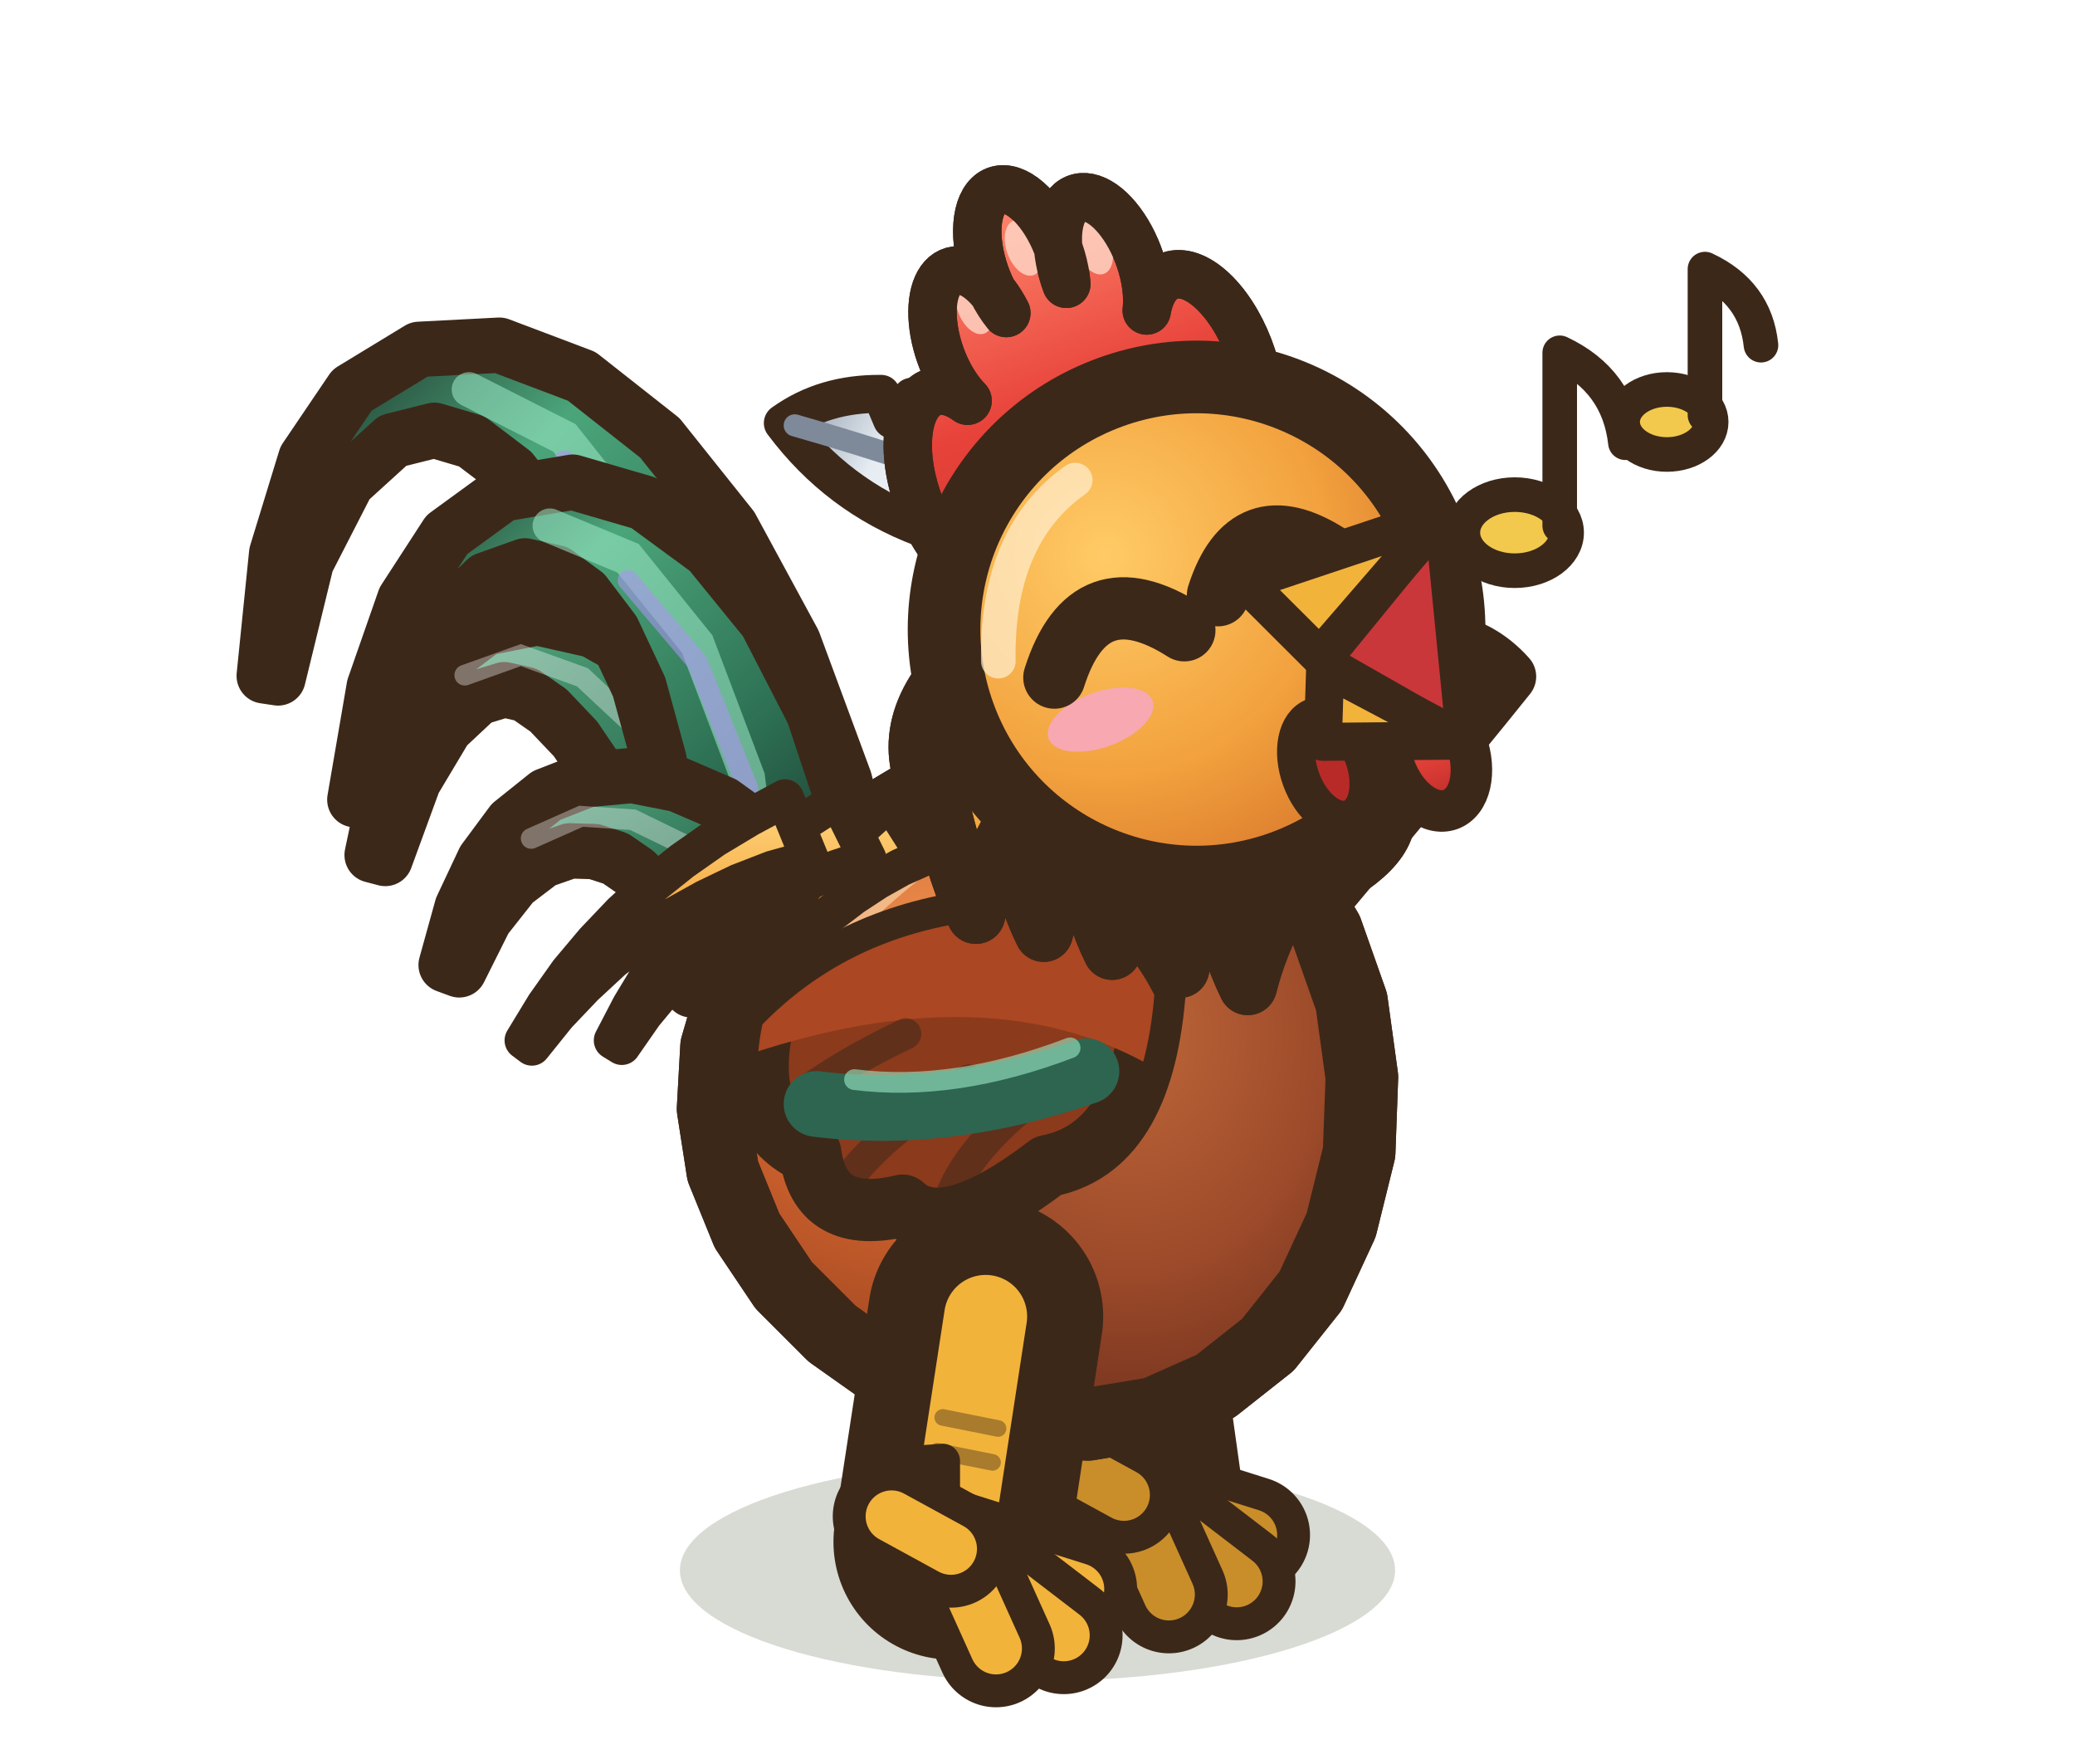
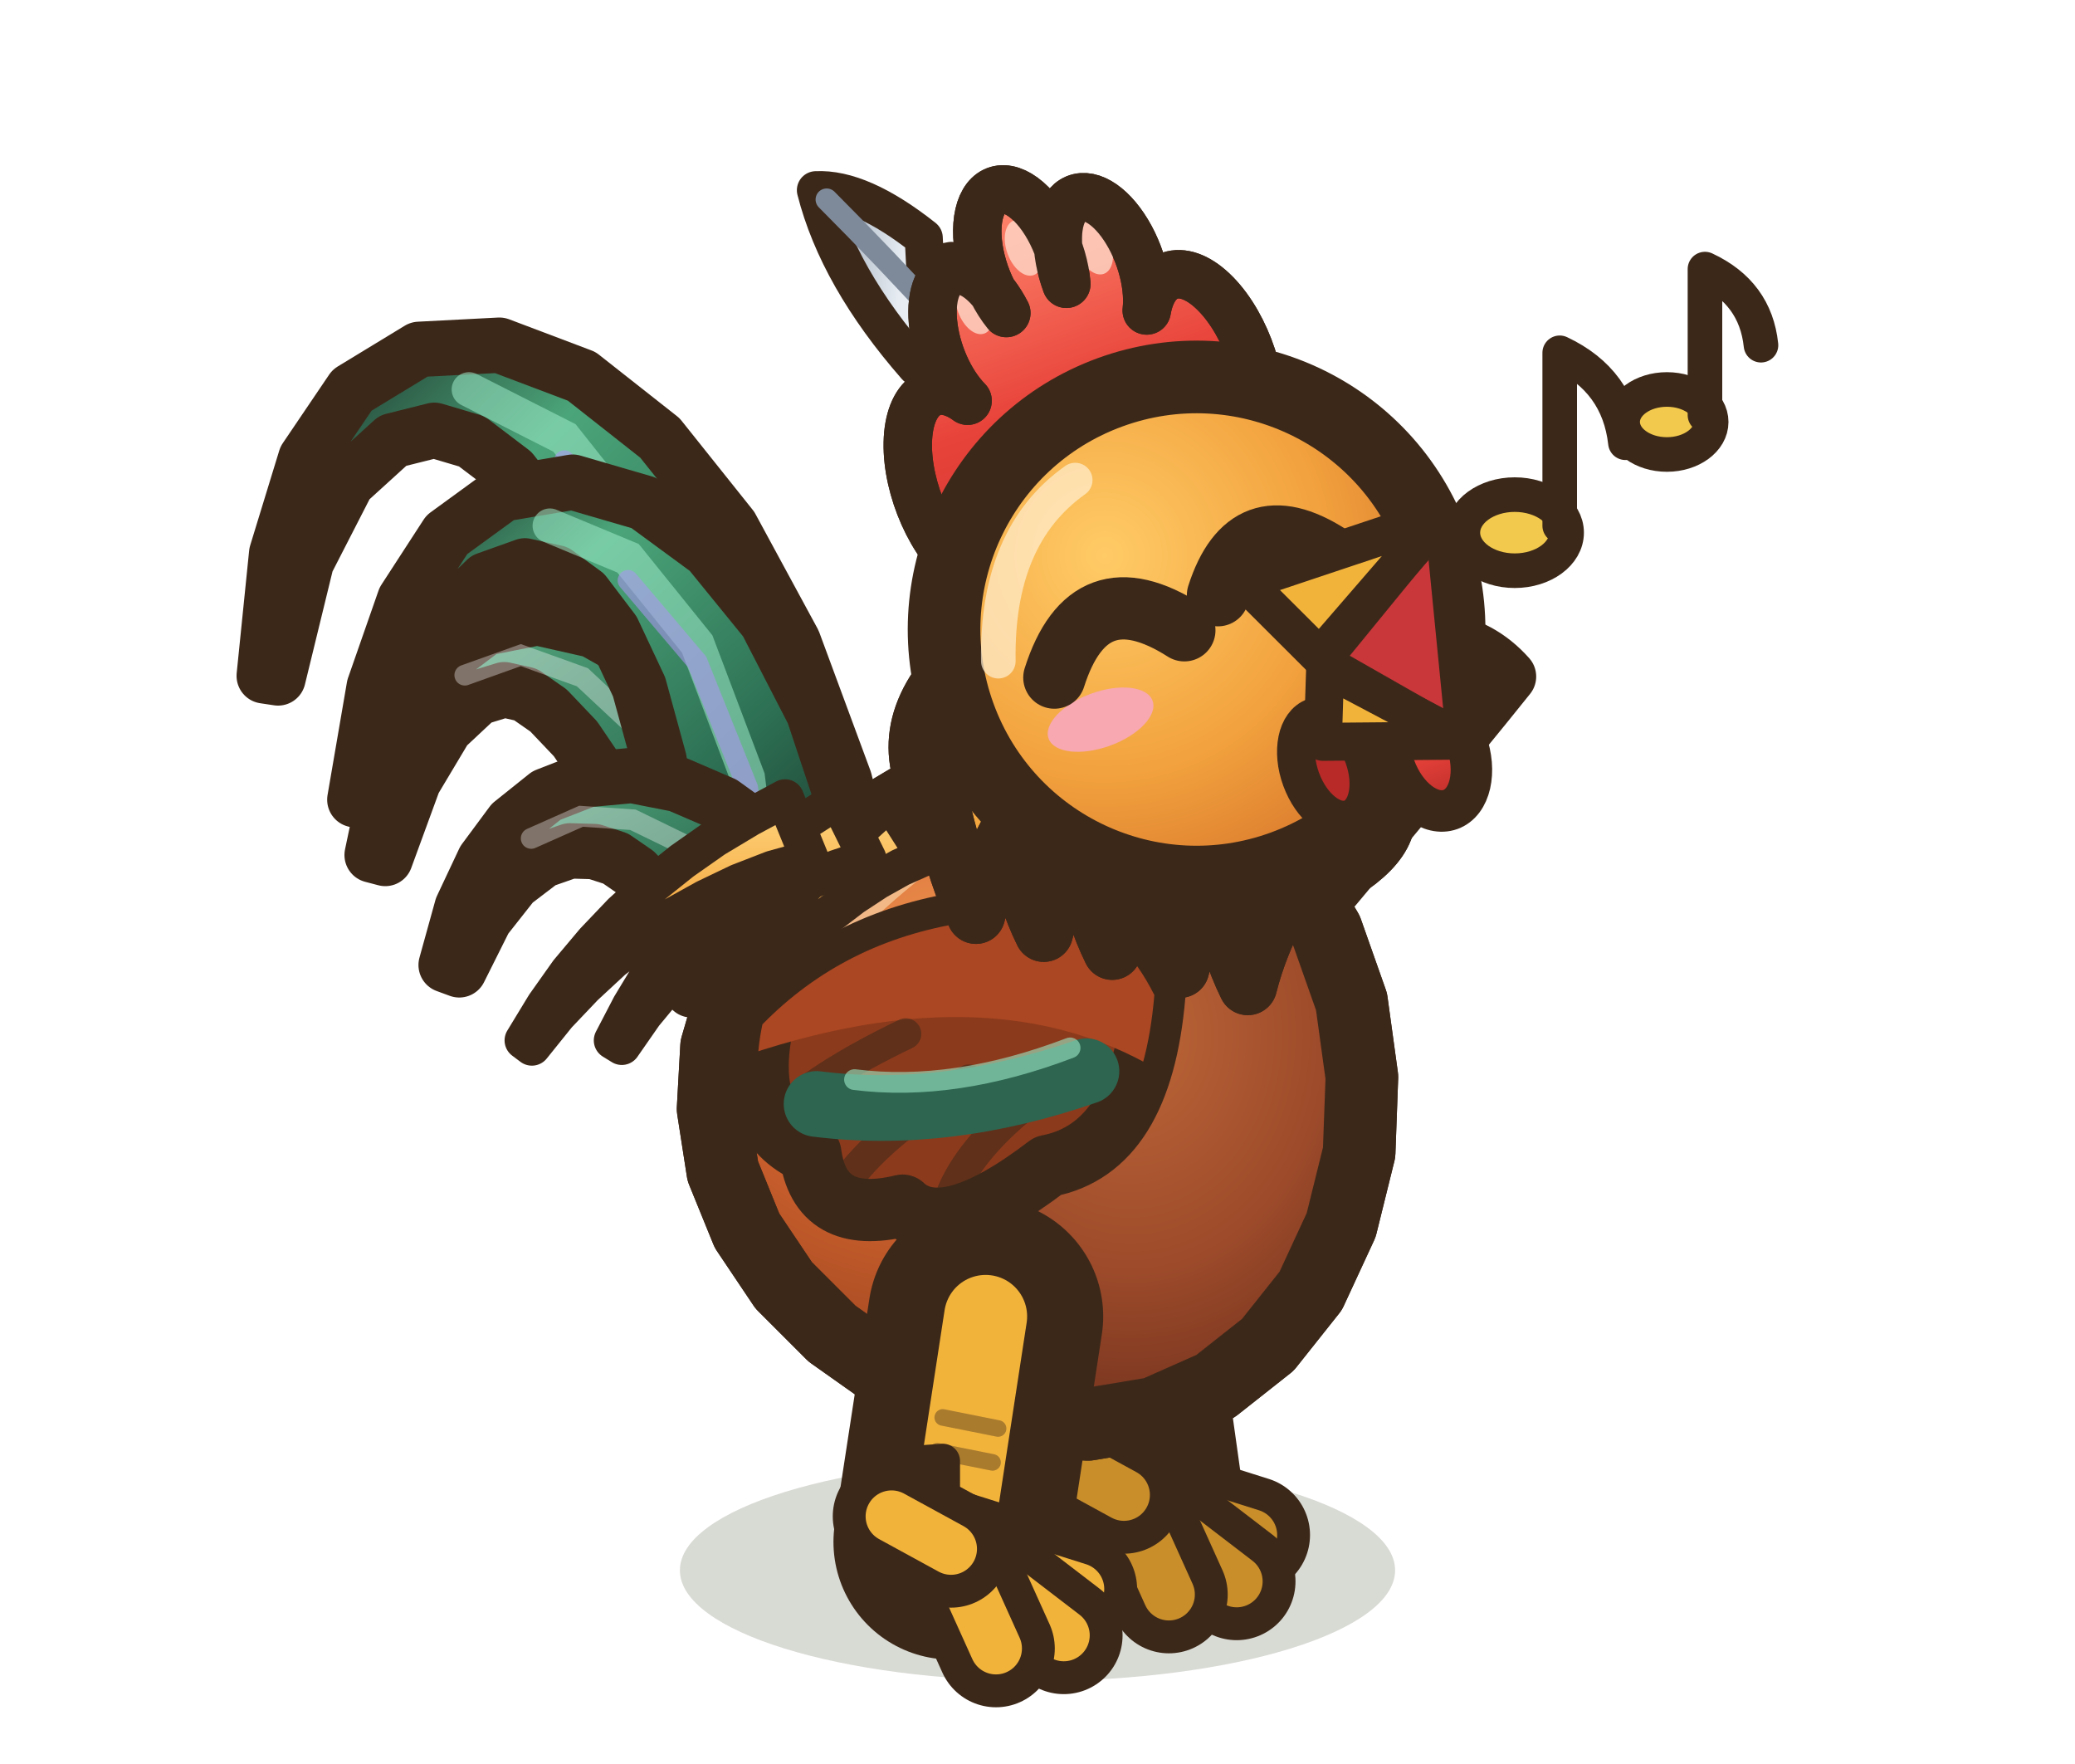
<svg xmlns="http://www.w3.org/2000/svg" width="30" height="25.5" viewBox="-15 -22.5 30 25.5">
  <defs>
    <radialGradient id="coq-avant-joie-co" cx="35%" cy="28%" r="75%">
      <stop offset="0" stop-color="#EC8E4C" />
      <stop offset="0.55" stop-color="#C85E2C" />
      <stop offset="1" stop-color="#913E1C" />
    </radialGradient>
    <radialGradient id="coq-avant-joie-po" cx="40%" cy="30%" r="70%">
      <stop offset="0" stop-color="#BE6638" />
      <stop offset="0.6" stop-color="#9C4A2A" />
      <stop offset="1" stop-color="#74331E" />
    </radialGradient>
    <radialGradient id="coq-avant-joie-te" cx="38%" cy="30%" r="72%">
      <stop offset="0" stop-color="#FFCB66" />
      <stop offset="0.6" stop-color="#F2A23E" />
      <stop offset="1" stop-color="#D9782C" />
    </radialGradient>
    <linearGradient id="coq-avant-joie-q" x1="1" y1="1" x2="0" y2="0">
      <stop offset="0" stop-color="#16211D" />
      <stop offset="0.35" stop-color="#2C6E52" />
      <stop offset="0.7" stop-color="#4BA57A" />
      <stop offset="1" stop-color="#16211D" />
    </linearGradient>
    <linearGradient id="coq-avant-joie-c" x1="1" y1="1" x2="0" y2="0">
      <stop offset="0" stop-color="#1F3D33" />
      <stop offset="0.5" stop-color="#33785A" />
      <stop offset="1" stop-color="#5DB488" />
    </linearGradient>
    <linearGradient id="coq-avant-joie-cr" x1="0" y1="0" x2="0" y2="1">
      <stop offset="0" stop-color="#FF8A70" />
      <stop offset="0.45" stop-color="#E8433A" />
      <stop offset="1" stop-color="#B82A28" />
    </linearGradient>
    <linearGradient id="coq-avant-joie-mo" x1="1" y1="1" x2="0" y2="0">
      <stop offset="0" stop-color="#FFFFFF" />
      <stop offset="0.6" stop-color="#E6ECF2" />
      <stop offset="1" stop-color="#8E9AAA" />
    </linearGradient>
    <linearGradient id="coq-avant-joie-be" x1="0" y1="0" x2="0" y2="1">
      <stop offset="0" stop-color="#FFD474" />
      <stop offset="0.55" stop-color="#F2B33B" />
      <stop offset="1" stop-color="#D08A22" />
    </linearGradient>
    <linearGradient id="coq-avant-joie-ca" x1="0" y1="0" x2="0" y2="1">
      <stop offset="0" stop-color="#FFD67E" />
      <stop offset="0.5" stop-color="#F4A63E" />
      <stop offset="1" stop-color="#DB7428" />
    </linearGradient>
  </defs>
  <ellipse cx="0" cy="0.2" rx="5.17" ry="1.6" fill="rgba(40,55,20,.18)" />
  <ellipse cx="1.59" cy="-0.1" rx="1.5" ry="0.55" fill="rgba(40,55,20,.24)" stroke="none" />
  <path d="M0.75,-4.55 L1.25,-0.99" stroke="#3C2819" stroke-width="3.4" stroke-linecap="round" />
  <path d="M0.75,-4.55 L1.25,-0.99" stroke="#C98E2A" stroke-width="1.2" stroke-linecap="round" />
  <path d="M0.85,-2.24 L0.16,-2.19 L0.85,-1.64 Z" fill="#C98E2A" stroke="#3C2819" stroke-width="0.5" stroke-linejoin="round" stroke-linecap="round" />
  <path d="M0.57,-2.95 L1.38,-2.79" fill="none" stroke="rgba(60,40,25,.4)" stroke-width="0.24" stroke-linecap="round" stroke-linejoin="round" />
  <path d="M0.65,-2.41 L1.45,-2.25" fill="none" stroke="rgba(60,40,25,.4)" stroke-width="0.24" stroke-linecap="round" stroke-linejoin="round" />
  <path d="M0.78,-1.52 L1.58,-1.36" fill="none" stroke="rgba(60,40,25,.4)" stroke-width="0.24" stroke-linecap="round" stroke-linejoin="round" />
  <path d="M1.25,-0.89 l1.84,0.58" fill="none" stroke="#3C2819" stroke-width="1.7" stroke-linecap="round" stroke-linejoin="round" />
  <path d="M1.25,-0.89 l1.84,0.58" fill="none" stroke="#C98E2A" stroke-width="0.75" stroke-linecap="round" stroke-linejoin="round" />
  <path d="M1.25,-0.89 l1.63,1.25" fill="none" stroke="#3C2819" stroke-width="1.7" stroke-linecap="round" stroke-linejoin="round" />
  <path d="M1.25,-0.89 l1.63,1.25" fill="none" stroke="#C98E2A" stroke-width="0.75" stroke-linecap="round" stroke-linejoin="round" />
  <path d="M1.25,-0.89 l0.65,1.44" fill="none" stroke="#3C2819" stroke-width="1.7" stroke-linecap="round" stroke-linejoin="round" />
  <path d="M1.25,-0.89 l0.65,1.44" fill="none" stroke="#C98E2A" stroke-width="0.75" stroke-linecap="round" stroke-linejoin="round" />
  <path d="M1.25,-0.89 l-0.86,-0.47" fill="none" stroke="#3C2819" stroke-width="1.7" stroke-linecap="round" stroke-linejoin="round" />
  <path d="M1.25,-0.89 l-0.86,-0.47" fill="none" stroke="#C98E2A" stroke-width="0.75" stroke-linecap="round" stroke-linejoin="round" />
  <path d="M-2.23,-8.97 L-2.79,-11.22 L-3.53,-13.22 L-4.43,-14.88 L-5.46,-16.17 L-6.59,-17.06 L-7.78,-17.51 L-8.94,-17.45 L-9.91,-16.86 L-10.58,-15.87 L-11,-14.5 L-11.18,-12.73 L-10.98,-12.7 L-10.57,-14.38 L-9.98,-15.53 L-9.32,-16.13 L-8.72,-16.28 L-8.18,-16.12 L-7.6,-15.68 L-7,-14.91 L-6.43,-13.8 L-5.95,-12.36 L-5.62,-10.61 L-5.5,-8.47 Z" fill="url(#coq-avant-joie-q)" stroke="#3C2819" stroke-width="0.8" stroke-linejoin="round" stroke-linecap="round" />
  <path d="M-3.87,-8.72 L-4.49,-12.02 L-5.54,-14.53 L-6.84,-16.17 L-8.22,-16.87" fill="none" stroke="#9CEBC8" stroke-width="0.5" stroke-linecap="round" opacity="0.55" />
  <path d="M-3.87,-8.72 L-4.49,-11.87 L-5.54,-14.27 L-6.84,-15.84" fill="none" stroke="#A894EC" stroke-width="0.3" stroke-linecap="round" opacity="0.6" />
  <path d="M-2.73,-9.25 L-3.44,-10.4 L-4.16,-11.43 L-4.9,-12.28 L-5.65,-12.95 L-6.43,-13.39 L-7.23,-13.57 L-7.99,-13.42 L-8.6,-12.96 L-9.04,-12.27 L-9.37,-11.33 L-9.62,-10.14 L-9.43,-10.09 L-9.02,-11.21 L-8.56,-11.98 L-8.1,-12.41 L-7.71,-12.53 L-7.4,-12.46 L-7.07,-12.23 L-6.68,-11.82 L-6.26,-11.2 L-5.82,-10.39 L-5.4,-9.39 L-5,-8.19 Z" fill="url(#coq-avant-joie-c)" stroke="#3C2819" stroke-width="0.8" stroke-linejoin="round" stroke-linecap="round" />
  <path d="M-3.87,-8.72 L-4.74,-10.5 L-5.66,-11.85 L-6.58,-12.71 L-7.47,-13.03 L-8.28,-12.74" fill="none" stroke="rgba(255,255,255,.35)" stroke-width="0.3" stroke-linecap="round" />
  <path d="M-2.37,-8.85 L-2.71,-10.61 L-3.24,-12.2 L-3.92,-13.52 L-4.75,-14.54 L-5.69,-15.23 L-6.72,-15.53 L-7.73,-15.36 L-8.54,-14.77 L-9.15,-13.83 L-9.59,-12.57 L-9.87,-10.94 L-9.67,-10.89 L-9.2,-12.44 L-8.6,-13.51 L-7.97,-14.12 L-7.41,-14.32 L-6.96,-14.22 L-6.55,-13.92 L-6.14,-13.38 L-5.76,-12.57 L-5.47,-11.51 L-5.32,-10.2 L-5.36,-8.58 Z" fill="url(#coq-avant-joie-q)" stroke="#3C2819" stroke-width="0.8" stroke-linejoin="round" stroke-linecap="round" />
  <path d="M-3.87,-8.72 L-4.19,-11.26 L-4.92,-13.19 L-5.92,-14.43 L-7.05,-14.9" fill="none" stroke="#9CEBC8" stroke-width="0.5" stroke-linecap="round" opacity="0.55" />
  <path d="M-3.87,-8.72 L-4.19,-11.11 L-4.92,-12.93 L-5.92,-14.11" fill="none" stroke="#A894EC" stroke-width="0.3" stroke-linecap="round" opacity="0.6" />
  <path d="M-2.86,-9.28 L-3.36,-9.88 L-3.94,-10.44 L-4.55,-10.88 L-5.2,-11.16 L-5.86,-11.29 L-6.51,-11.23 L-7.1,-11 L-7.6,-10.6 L-8,-10.06 L-8.32,-9.38 L-8.55,-8.55 L-8.36,-8.48 L-7.99,-9.22 L-7.58,-9.74 L-7.16,-10.06 L-6.76,-10.2 L-6.41,-10.19 L-6.1,-10.09 L-5.81,-9.89 L-5.53,-9.6 L-5.27,-9.23 L-5.05,-8.77 L-4.87,-8.15 Z" fill="url(#coq-avant-joie-c)" stroke="#3C2819" stroke-width="0.8" stroke-linejoin="round" stroke-linecap="round" />
  <path d="M-3.87,-8.72 L-4.43,-9.63 L-5.11,-10.29 L-5.85,-10.65 L-6.6,-10.7 L-7.32,-10.38" fill="none" stroke="rgba(255,255,255,.35)" stroke-width="0.3" stroke-linecap="round" />
  <path d="M0.76,-10.41 Q5.21,-14.52 6.81,-12.72 Q5.61,-11.22 2.77,-7.86 Z" fill="#702E16" stroke="#3C2819" stroke-width="0.8" stroke-linejoin="round" stroke-linecap="round" />
  <path d="M4.69,-6.93 L4.65,-5.84 L4.39,-4.79 L3.95,-3.84 L3.33,-3.06 L2.57,-2.46 L1.69,-2.07 L0.73,-1.91 L-0.25,-1.96 L-1.23,-2.21 L-2.15,-2.64 L-2.97,-3.22 L-3.67,-3.92 L-4.2,-4.71 L-4.55,-5.57 L-4.69,-6.47 L-4.64,-7.37 L-4.38,-8.26 L-3.93,-9.1 L-3.31,-9.87 L-2.54,-10.53 L-1.67,-11.05 L-0.73,-11.39 L0.25,-11.54 L1.22,-11.47 L2.13,-11.18 L2.95,-10.66 L3.65,-9.94 L4.18,-9.04 L4.54,-8.02 Z" fill="url(#coq-avant-joie-co)" stroke="#3C2819" stroke-width="1.05" stroke-linejoin="round" stroke-linecap="round" />
  <clipPath id="coq-avant-joie-cb">
    <path d="M4.69,-6.93 L4.65,-5.84 L4.39,-4.79 L3.95,-3.84 L3.33,-3.06 L2.57,-2.46 L1.69,-2.07 L0.73,-1.91 L-0.25,-1.96 L-1.23,-2.21 L-2.15,-2.64 L-2.97,-3.22 L-3.67,-3.92 L-4.2,-4.71 L-4.55,-5.57 L-4.69,-6.47 L-4.64,-7.37 L-4.38,-8.26 L-3.93,-9.1 L-3.31,-9.87 L-2.54,-10.53 L-1.67,-11.05 L-0.73,-11.39 L0.25,-11.54 L1.22,-11.47 L2.13,-11.18 L2.95,-10.66 L3.65,-9.94 L4.18,-9.04 L4.54,-8.02 Z" />
  </clipPath>
  <g clip-path="url(#coq-avant-joie-cb)">
    <ellipse cx="2.02" cy="-5.9" rx="3.38" ry="4.08" fill="url(#coq-avant-joie-po)" />
    <path d="M-2.94,-9.04 Q-0.7,-11.33 1.41,-11.35" fill="none" stroke="rgba(255,230,190,.55)" stroke-width="0.55" stroke-linecap="round" stroke-linejoin="round" />
  </g>
  <path d="M4.69,-6.93 L4.65,-5.84 L4.39,-4.79 L3.95,-3.84 L3.33,-3.06 L2.57,-2.46 L1.69,-2.07 L0.73,-1.91 L-0.25,-1.96 L-1.23,-2.21 L-2.15,-2.64 L-2.97,-3.22 L-3.67,-3.92 L-4.2,-4.71 L-4.55,-5.57 L-4.69,-6.47 L-4.64,-7.37 L-4.38,-8.26 L-3.93,-9.1 L-3.31,-9.87 L-2.54,-10.53 L-1.67,-11.05 L-0.73,-11.39 L0.25,-11.54 L1.22,-11.47 L2.13,-11.18 L2.95,-10.66 L3.65,-9.94 L4.18,-9.04 L4.54,-8.02 Z" fill="none" stroke="#3C2819" stroke-width="1.05" stroke-linejoin="round" stroke-linecap="round" />
  <path d="M-2.13,-10.92 L-2.44,-10.64 L-2.77,-10.34 L-3.09,-10.02 L-3.4,-9.66 L-3.69,-9.28 L-3.96,-8.86 L-4.19,-8.42 L-4.39,-7.95 L-4.54,-7.45 L-4.4,-7.39 L-4.18,-7.85 L-3.93,-8.27 L-3.64,-8.65 L-3.33,-8.98 L-3.01,-9.28 L-2.67,-9.54 L-2.32,-9.77 L-1.98,-9.96 L-1.62,-10.12 Z" fill="url(#coq-avant-joie-ca)" stroke="#3C2819" stroke-width="0.55" stroke-linejoin="round" stroke-linecap="round" />
  <path d="M-2.88,-10.94 L-3.3,-10.67 L-3.73,-10.37 L-4.14,-10.04 L-4.54,-9.68 L-4.91,-9.3 L-5.27,-8.88 L-5.59,-8.44 L-5.88,-7.96 L-6.14,-7.46 L-6.01,-7.38 L-5.69,-7.84 L-5.35,-8.25 L-4.98,-8.63 L-4.6,-8.96 L-4.19,-9.26 L-3.77,-9.52 L-3.34,-9.75 L-2.91,-9.94 L-2.46,-10.09 Z" fill="url(#coq-avant-joie-ca)" stroke="#3C2819" stroke-width="0.55" stroke-linejoin="round" stroke-linecap="round" />
  <path d="M-3.65,-10.96 L-4.17,-10.68 L-4.67,-10.38 L-5.14,-10.05 L-5.59,-9.69 L-6.01,-9.31 L-6.41,-8.89 L-6.78,-8.45 L-7.12,-7.97 L-7.43,-7.46 L-7.31,-7.37 L-6.94,-7.83 L-6.55,-8.24 L-6.14,-8.62 L-5.71,-8.95 L-5.27,-9.25 L-4.8,-9.51 L-4.32,-9.74 L-3.83,-9.93 L-3.29,-10.08 Z" fill="url(#coq-avant-joie-ca)" stroke="#3C2819" stroke-width="0.55" stroke-linejoin="round" stroke-linecap="round" />
  <g transform="rotate(16 1.59 -7.77)">
    <path d="M1.59,-8.13 Q0.26,-9.57 -1.34,-8.38 Q-2.94,-7.64 -3.74,-6.16 Q-3.63,-4.7 -2.56,-4.56 Q-2.14,-3.59 -1.07,-4.2 Q-0.33,-3.82 0.79,-5.33 Q2.02,-5.95 1.59,-8.13 Z" fill="#8C3A1C" stroke="#3C2819" stroke-width="0.9" stroke-linejoin="round" stroke-linecap="round" />
    <clipPath id="coq-avant-joie-ai">
      <path d="M1.59,-8.13 Q0.26,-9.57 -1.34,-8.38 Q-2.94,-7.64 -3.74,-6.16 Q-3.63,-4.7 -2.56,-4.56 Q-2.14,-3.59 -1.07,-4.2 Q-0.33,-3.82 0.79,-5.33 Q2.02,-5.95 1.59,-8.13 Z" />
    </clipPath>
    <g clip-path="url(#coq-avant-joie-ai)">
      <path d="M2.13,-8.65 Q-0.54,-9.79 -4.27,-6.35 L-4.27,-5.36 Q-0.81,-7.94 2.13,-7.05 Z" fill="#AB4722" />
    </g>
    <path d="M-1.71,-6.6 Q-2.78,-5.65 -3.2,-4.9" fill="none" stroke="rgba(60,40,25,.55)" stroke-width="0.45" stroke-linecap="round" stroke-linejoin="round" />
    <path d="M-0.65,-6.21 Q-1.61,-5.19 -1.93,-4.36" fill="none" stroke="rgba(60,40,25,.55)" stroke-width="0.45" stroke-linecap="round" stroke-linejoin="round" />
    <path d="M0.42,-6.35 Q-0.33,-5.38 -0.43,-4.6" fill="none" stroke="rgba(60,40,25,.55)" stroke-width="0.45" stroke-linecap="round" stroke-linejoin="round" />
    <path d="M0.95,-6.8 Q-0.81,-5.56 -2.67,-5.27" fill="none" stroke="#2D6550" stroke-width="0.95" stroke-linecap="round" stroke-linejoin="round" />
    <path d="M0.63,-7.06 Q-0.81,-5.98 -2.24,-5.76" fill="none" stroke="#9CEBC8" stroke-width="0.3" stroke-linecap="round" stroke-linejoin="round" opacity="0.6" />
  </g>
  <path d="M-1.17,-12.9 Q-2.17,-11.83 -1.38,-10.75 Q-1.14,-9.78 -0.89,-9.28 Q-0.74,-9.88 -0.4,-10.5 Q-0.16,-9.52 0.09,-9.02 Q0.24,-9.62 0.59,-10.24 Q0.83,-9.26 1.08,-8.76 Q1.23,-9.36 1.57,-9.98 Q1.81,-9 2.06,-8.5 Q2.21,-9.1 2.55,-9.72 Q2.79,-8.75 3.04,-8.25 Q3.19,-8.85 3.53,-9.47 Q4.98,-10.06 5.04,-10.66 Z" fill="url(#coq-avant-joie-ca)" stroke="#3C2819" stroke-width="0.85" stroke-linejoin="round" stroke-linecap="round" />
  <clipPath id="coq-avant-joie-cac">
    <path d="M-1.17,-12.9 Q-2.17,-11.83 -1.38,-10.75 Q-1.14,-9.78 -0.89,-9.28 Q-0.74,-9.88 -0.4,-10.5 Q-0.16,-9.52 0.09,-9.02 Q0.24,-9.62 0.59,-10.24 Q0.83,-9.26 1.08,-8.76 Q1.23,-9.36 1.57,-9.98 Q1.81,-9 2.06,-8.5 Q2.21,-9.1 2.55,-9.72 Q2.79,-8.75 3.04,-8.25 Q3.19,-8.85 3.53,-9.47 Q4.98,-10.06 5.04,-10.66 Z" />
  </clipPath>
  <g clip-path="url(#coq-avant-joie-cac)">
    <path d="M0.07,-11.25 Q0.14,-10.42 -0.4,-9.6" fill="none" stroke="#C25E22" stroke-width="0.32" stroke-linecap="round" stroke-linejoin="round" />
    <path d="M1.62,-10.69 Q1.53,-9.98 0.83,-9.28" fill="none" stroke="#C25E22" stroke-width="0.32" stroke-linecap="round" stroke-linejoin="round" />
    <path d="M3.18,-10.13 Q2.92,-9.54 2.06,-8.95" fill="none" stroke="#C25E22" stroke-width="0.32" stroke-linecap="round" stroke-linejoin="round" />
  </g>
  <path d="M-1.17,-12.9 Q-2.17,-11.83 -1.38,-10.75 Q-1.14,-9.78 -0.89,-9.28 Q-0.74,-9.88 -0.4,-10.5 Q-0.16,-9.52 0.09,-9.02 Q0.24,-9.62 0.59,-10.24 Q0.83,-9.26 1.08,-8.76 Q1.23,-9.36 1.57,-9.98 Q1.81,-9 2.06,-8.5 Q2.21,-9.1 2.55,-9.72 Q2.79,-8.75 3.04,-8.25 Q3.19,-8.85 3.53,-9.47 Q4.98,-10.06 5.04,-10.66 Z" fill="none" stroke="#3C2819" stroke-width="0.85" stroke-linejoin="round" stroke-linecap="round" />
  <g transform="rotate(-20 2.3 -13.4)">
-     <path d="M0.49,-16.04 Q0.73,-17.18 -0.42,-17.97 L-0.8,-17.76 L-0.82,-18.16 Q-1.59,-18.45 -2.3,-18.25 Q-1.92,-16.99 -0.93,-16.14 Q-0.15,-15.72 0.49,-16.04 Z" fill="url(#coq-avant-joie-mo)" stroke="#3C2819" stroke-width="0.55" stroke-linejoin="round" stroke-linecap="round" />
-     <path d="M1.1,-15.55 Q-0.53,-16.99 -2.15,-18.16" fill="none" stroke="#7E8A9A" stroke-width="0.32" stroke-linecap="round" stroke-linejoin="round" />
+     <path d="M0.94,-17.31 Q1.44,-18.2 0.79,-19.62 L0.41,-19.68 L0.53,-20.07 Q-0.08,-21.06 -0.7,-21.25 Q-0.83,-19.96 -0.21,-18.36 Q0.29,-17.44 0.94,-17.31 Z" fill="url(#coq-avant-joie-mo)" stroke="#3C2819" stroke-width="0.55" stroke-linejoin="round" stroke-linecap="round" />
+     <path d="M1.3,-16.45 Q0.41,-18.9 -0.6,-21.07" fill="none" stroke="#7E8A9A" stroke-width="0.32" stroke-linecap="round" stroke-linejoin="round" />
    <path d="M4.28,-13.48 L4.16,-15.86 A0.56,1.1 0 1,0 3.2,-17.98 A0.56,1.1 0 1,0 2.24,-18.74 A0.56,1.1 0 1,0 1.28,-18.64 A0.56,1.1 0 1,0 0.32,-17.64 A0.56,1.1 0 1,0 -0.56,-15.36 Q-1.04,-14.86 -0.88,-13.36 L-0.24,-13.34 Z" fill="url(#coq-avant-joie-cr)" stroke="#3C2819" stroke-width="0.7" stroke-linejoin="round" stroke-linecap="round" />
    <clipPath id="coq-avant-joie-crc">
      <path d="M4.28,-13.48 L4.16,-15.86 A0.56,1.1 0 1,0 3.2,-17.98 A0.56,1.1 0 1,0 2.24,-18.74 A0.56,1.1 0 1,0 1.28,-18.64 A0.56,1.1 0 1,0 0.32,-17.64 A0.56,1.1 0 1,0 -0.56,-15.36 Q-1.04,-14.86 -0.88,-13.36 L-0.24,-13.34 Z" />
    </clipPath>
    <g clip-path="url(#coq-avant-joie-crc)">
      <ellipse cx="2.8" cy="-19.11" rx="0.25" ry="0.42" fill="rgba(255,224,208,.75)" stroke="none" />
      <ellipse cx="1.84" cy="-19.44" rx="0.25" ry="0.42" fill="rgba(255,224,208,.75)" stroke="none" />
      <ellipse cx="0.88" cy="-18.89" rx="0.25" ry="0.42" fill="rgba(255,224,208,.75)" stroke="none" />
    </g>
    <path d="M4.28,-13.48 L4.16,-15.86 A0.56,1.1 0 1,0 3.2,-17.98 A0.56,1.1 0 1,0 2.24,-18.74 A0.56,1.1 0 1,0 1.28,-18.64 A0.56,1.1 0 1,0 0.32,-17.64 A0.56,1.1 0 1,0 -0.56,-15.36 Q-1.04,-14.86 -0.88,-13.36 L-0.24,-13.34 Z" fill="none" stroke="#3C2819" stroke-width="0.7" stroke-linejoin="round" stroke-linecap="round" />
    <ellipse cx="2.3" cy="-13.4" rx="3.65" ry="3.65" fill="url(#coq-avant-joie-te)" stroke="#3C2819" stroke-width="1.05" stroke-linejoin="round" stroke-linecap="round" />
    <path d="M-0.55,-13.95 Q0.04,-15.66 1.39,-16.03" fill="none" stroke="rgba(255,240,210,.7)" stroke-width="0.5" stroke-linecap="round" stroke-linejoin="round" />
    <ellipse cx="0.55" cy="-12.65" rx="0.8" ry="0.4" fill="#F7A8B0" stroke="none" />
    <ellipse cx="4.49" cy="-12.9" rx="0.6" ry="0.32" fill="#F7A8B0" stroke="none" />
    <path d="M0.13,-13.45 Q1.132,-14.75 2.13,-13.45" fill="none" stroke="#3C2819" stroke-width="0.9" stroke-linejoin="round" stroke-linecap="round" />
    <path d="M2.76,-13.76 Q3.614,-14.86 4.46,-13.76" fill="none" stroke="#3C2819" stroke-width="0.9" stroke-linejoin="round" stroke-linecap="round" />
    <ellipse cx="3.46" cy="-10.85" rx="0.48" ry="0.78" fill="#B82A28" stroke="#3C2819" stroke-width="0.55" stroke-linejoin="round" stroke-linecap="round" />
    <ellipse cx="4.86" cy="-10.55" rx="0.55" ry="0.85" fill="url(#coq-avant-joie-cr)" stroke="#3C2819" stroke-width="0.6" stroke-linejoin="round" stroke-linecap="round" />
    <path d="M3.87,-12.35 L6.19,-13.73 L5.38,-10.57 Z" fill="#C9373A" stroke="#3C2819" stroke-width="0.5" stroke-linejoin="round" stroke-linecap="round" />
    <path d="M3.19,-13.81 L6.19,-13.73 L3.84,-12.42 Z" fill="#F2B33B" stroke="#3C2819" stroke-width="0.55" stroke-linejoin="round" stroke-linecap="round" />
    <path d="M3.86,-12.25 L5.38,-10.57 L3.46,-11.25 Z" fill="#F2B33B" stroke="#3C2819" stroke-width="0.55" stroke-linejoin="round" stroke-linecap="round" />
  </g>
  <ellipse cx="-0.91" cy="-0.1" rx="1.5" ry="0.55" fill="rgba(40,55,20,.24)" stroke="none" />
  <path d="M-0.75,-3.47 L-1.25,-0.21" stroke="#3C2819" stroke-width="3.4" stroke-linecap="round" />
  <path d="M-0.75,-3.47 L-1.25,-0.21" stroke="#F2B33B" stroke-width="1.2" stroke-linecap="round" />
  <path d="M-1.37,-1.38 L-2.06,-1.33 L-1.37,-0.78 Z" fill="#F2B33B" stroke="#3C2819" stroke-width="0.5" stroke-linejoin="round" stroke-linecap="round" />
  <path d="M-1.37,-2.01 L-0.57,-1.85" fill="none" stroke="rgba(60,40,25,.4)" stroke-width="0.24" stroke-linecap="round" stroke-linejoin="round" />
  <path d="M-1.45,-1.52 L-0.65,-1.36" fill="none" stroke="rgba(60,40,25,.4)" stroke-width="0.24" stroke-linecap="round" stroke-linejoin="round" />
  <path d="M-1.58,-0.7 L-0.77,-0.54" fill="none" stroke="rgba(60,40,25,.4)" stroke-width="0.24" stroke-linecap="round" stroke-linejoin="round" />
  <path d="M-1.25,-0.11 l1.84,0.58" fill="none" stroke="#3C2819" stroke-width="1.7" stroke-linecap="round" stroke-linejoin="round" />
  <path d="M-1.25,-0.11 l1.84,0.58" fill="none" stroke="#F2B33B" stroke-width="0.75" stroke-linecap="round" stroke-linejoin="round" />
  <path d="M-1.25,-0.11 l1.63,1.25" fill="none" stroke="#3C2819" stroke-width="1.7" stroke-linecap="round" stroke-linejoin="round" />
  <path d="M-1.25,-0.11 l1.63,1.25" fill="none" stroke="#F2B33B" stroke-width="0.75" stroke-linecap="round" stroke-linejoin="round" />
  <path d="M-1.25,-0.11 l0.65,1.44" fill="none" stroke="#3C2819" stroke-width="1.7" stroke-linecap="round" stroke-linejoin="round" />
  <path d="M-1.25,-0.11 l0.65,1.44" fill="none" stroke="#F2B33B" stroke-width="0.75" stroke-linecap="round" stroke-linejoin="round" />
  <path d="M-1.25,-0.11 l-0.86,-0.47" fill="none" stroke="#3C2819" stroke-width="1.7" stroke-linecap="round" stroke-linejoin="round" />
  <path d="M-1.25,-0.11 l-0.86,-0.47" fill="none" stroke="#F2B33B" stroke-width="0.75" stroke-linecap="round" stroke-linejoin="round" />
  <ellipse cx="6.9" cy="-14.8" rx="0.75" ry="0.55" fill="#F2C94C" stroke="#3C2819" stroke-width="0.5" stroke-linejoin="round" stroke-linecap="round" />
  <path d="M7.55,-14.9 L7.55,-17.4 Q8.4,-17 8.5,-16.1" fill="none" stroke="#3C2819" stroke-width="0.5" stroke-linecap="round" stroke-linejoin="round" />
  <ellipse cx="9.1" cy="-16.4" rx="0.64" ry="0.47" fill="#F2C94C" stroke="#3C2819" stroke-width="0.5" stroke-linejoin="round" stroke-linecap="round" />
  <path d="M9.65,-16.5 L9.65,-18.61 Q10.38,-18.27 10.46,-17.51" fill="none" stroke="#3C2819" stroke-width="0.5" stroke-linecap="round" stroke-linejoin="round" />
</svg>
